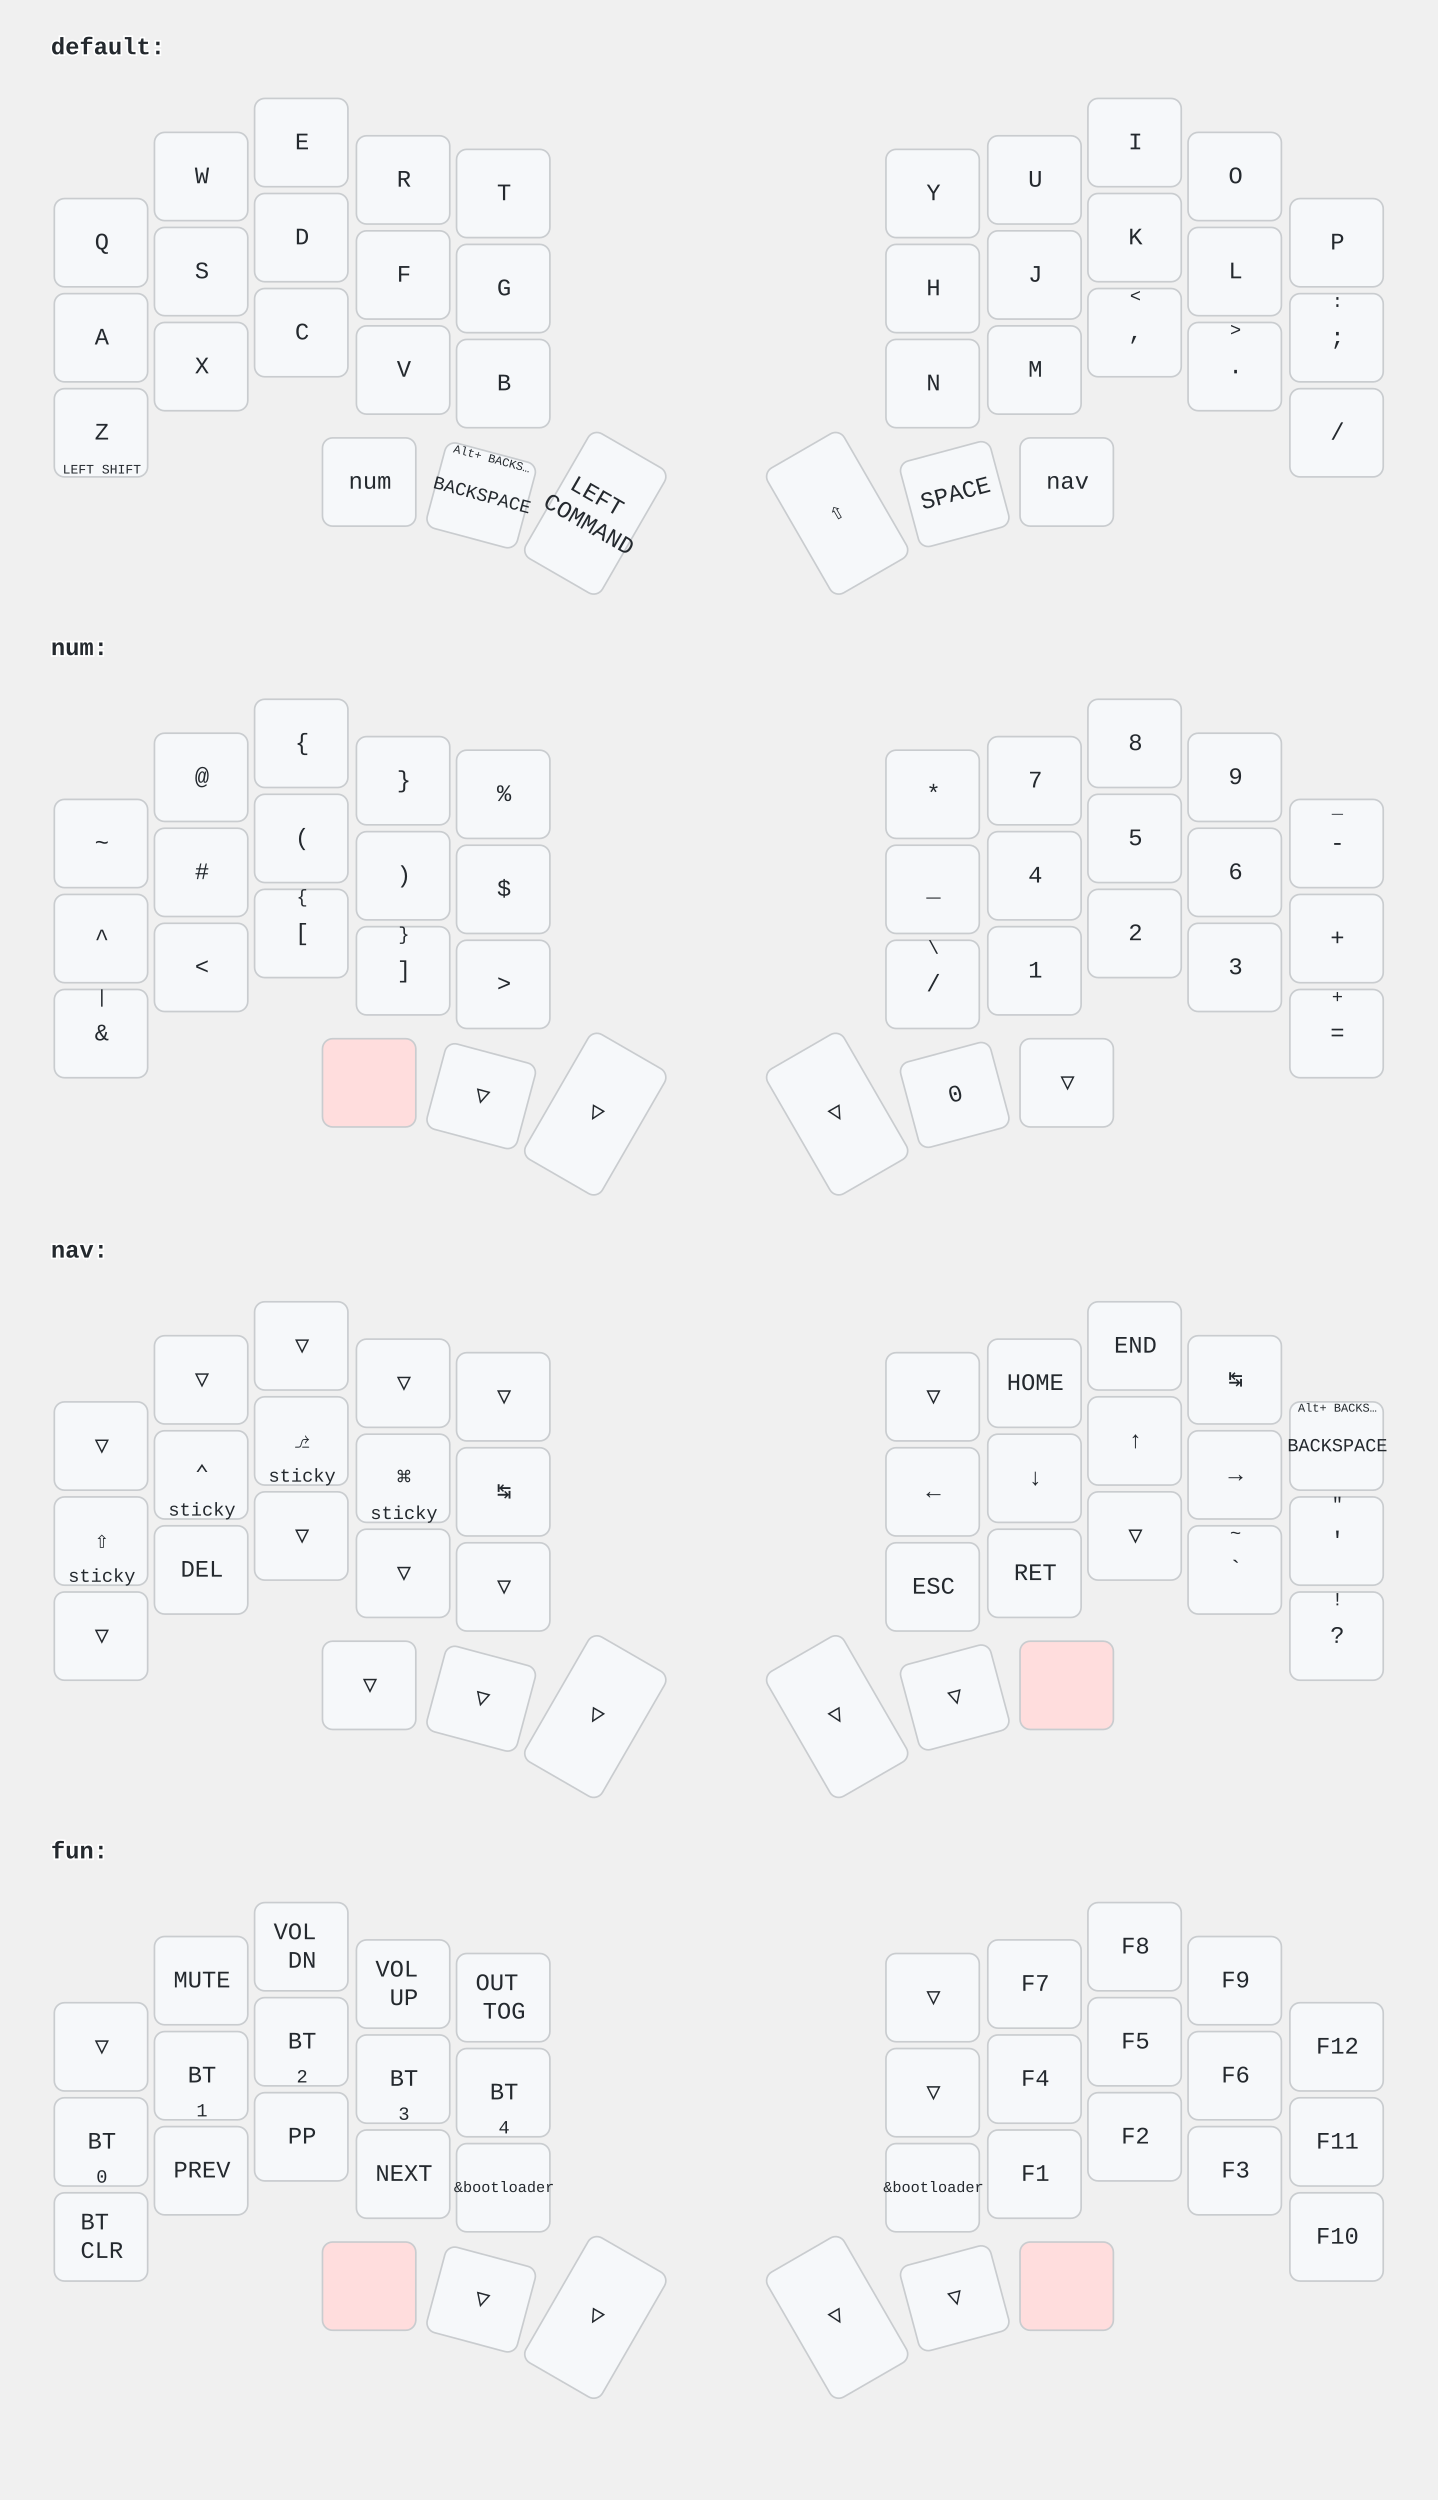
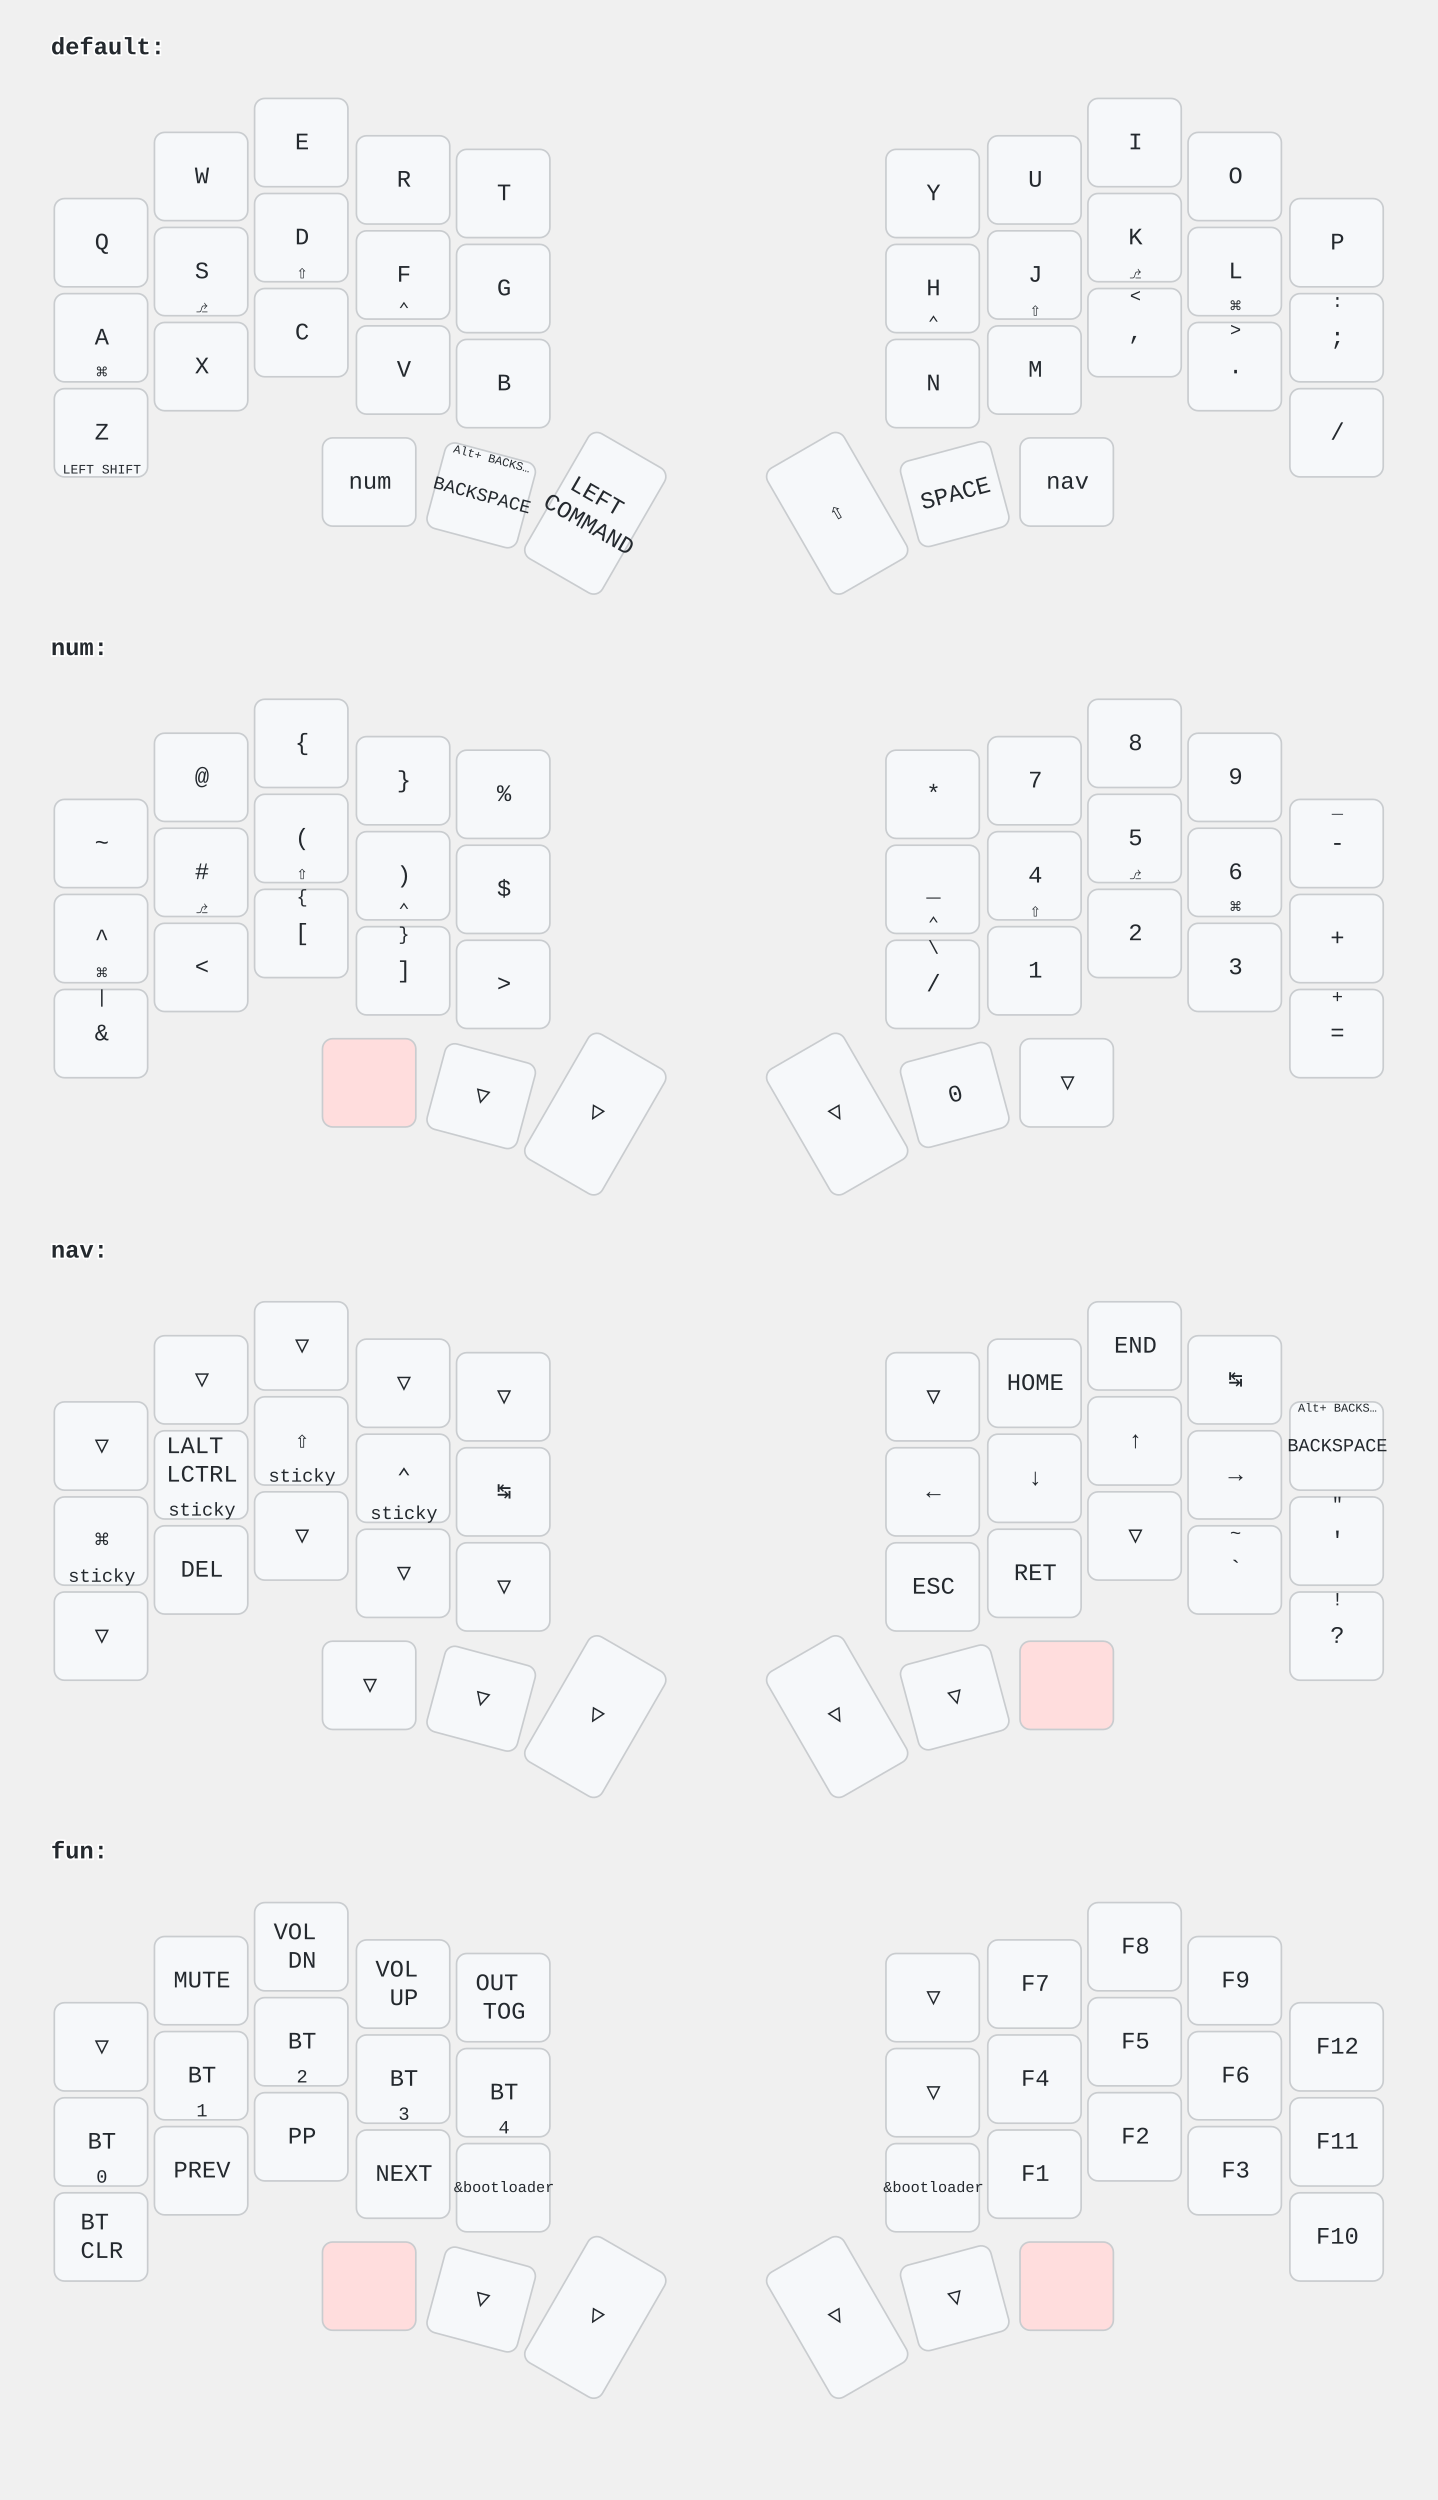
<svg xmlns="http://www.w3.org/2000/svg" width="847" height="1473" viewBox="0 0 847 1473" class="keymap">
  <style>/* font and background color specifications */
svg {
    font-family: SFMono-Regular,Consolas,Liberation Mono,Menlo,monospace;
    font-size: 14px;
    font-kerning: normal;
    text-rendering: optimizeLegibility;
    fill: #24292e;
}

/* default key styling */
rect {
    fill: #f6f8fa;
    stroke: #c9cccf;
    stroke-width: 1;
}

/* color accent for combo boxes */
rect.combo {
    fill: #cdf;
}

/* color accent for held keys */
rect.held, rect.combo.held {
    fill: #fdd;
}

/* color accent for ghost (optional) keys */
rect.ghost, rect.combo.ghost {
    fill: #ddd;
}

text {
    text-anchor: middle;
    dominant-baseline: middle;
}

/* styling for layer labels */
text.label {
    font-weight: bold;
    text-anchor: start;
    stroke: white;
    stroke-width: 2;
    paint-order: stroke;
}

/* styling for combo tap, and key hold/shifted label text */
text.combo, text.hold, text.shifted {
    font-size: 11px;
}

text.hold {
    text-anchor: middle;
    dominant-baseline: auto;
}

text.shifted {
    text-anchor: middle;
    dominant-baseline: hanging;
}

/* styling for hold/shifted label text in combo box */
text.combo.hold, text.combo.shifted {
    font-size: 8px;
}

/* styling for combo dendrons */
path {
    stroke-width: 1;
    stroke: gray;
    fill: none;
}
</style>
  <g transform="translate(30, 0)" class="layer-default">
    <text x="0" y="28" class="label">default:</text>
    <g transform="translate(0, 56)">
      <g transform="translate(30, 87)" class="key keypos-0">
        <rect rx="6" ry="6" x="-28" y="-26" width="55" height="52" class="key" />
        <text x="0" y="0" class="key tap">Q</text>
      </g>
      <g transform="translate(89, 48)" class="key keypos-1">
        <rect rx="6" ry="6" x="-28" y="-26" width="55" height="52" class="key" />
        <text x="0" y="0" class="key tap">W</text>
      </g>
      <g transform="translate(148, 28)" class="key keypos-2">
        <rect rx="6" ry="6" x="-28" y="-26" width="55" height="52" class="key" />
        <text x="0" y="0" class="key tap">E</text>
      </g>
      <g transform="translate(208, 50)" class="key keypos-3">
        <rect rx="6" ry="6" x="-28" y="-26" width="55" height="52" class="key" />
        <text x="0" y="0" class="key tap">R</text>
      </g>
      <g transform="translate(267, 58)" class="key keypos-4">
        <rect rx="6" ry="6" x="-28" y="-26" width="55" height="52" class="key" />
        <text x="0" y="0" class="key tap">T</text>
      </g>
      <g transform="translate(520, 58)" class="key keypos-5">
        <rect rx="6" ry="6" x="-28" y="-26" width="55" height="52" class="key" />
        <text x="0" y="0" class="key tap">Y</text>
      </g>
      <g transform="translate(580, 50)" class="key keypos-6">
        <rect rx="6" ry="6" x="-28" y="-26" width="55" height="52" class="key" />
        <text x="0" y="0" class="key tap">U</text>
      </g>
      <g transform="translate(639, 28)" class="key keypos-7">
        <rect rx="6" ry="6" x="-28" y="-26" width="55" height="52" class="key" />
        <text x="0" y="0" class="key tap">I</text>
      </g>
      <g transform="translate(698, 48)" class="key keypos-8">
        <rect rx="6" ry="6" x="-28" y="-26" width="55" height="52" class="key" />
        <text x="0" y="0" class="key tap">O</text>
      </g>
      <g transform="translate(758, 87)" class="key keypos-9">
        <rect rx="6" ry="6" x="-28" y="-26" width="55" height="52" class="key" />
        <text x="0" y="0" class="key tap">P</text>
      </g>
      <g transform="translate(30, 143)" class="key keypos-10">
        <rect rx="6" ry="6" x="-28" y="-26" width="55" height="52" class="key" />
        <text x="0" y="0" class="key tap">A</text>
+         <text x="0" y="24" class="key hold">⌘</text>
      </g>
      <g transform="translate(89, 104)" class="key keypos-11">
        <rect rx="6" ry="6" x="-28" y="-26" width="55" height="52" class="key" />
        <text x="0" y="0" class="key tap">S</text>
+         <text x="0" y="24" class="key hold">⎇</text>
      </g>
      <g transform="translate(148, 84)" class="key keypos-12">
        <rect rx="6" ry="6" x="-28" y="-26" width="55" height="52" class="key" />
        <text x="0" y="0" class="key tap">D</text>
+         <text x="0" y="24" class="key hold">⇧</text>
      </g>
      <g transform="translate(208, 106)" class="key keypos-13">
        <rect rx="6" ry="6" x="-28" y="-26" width="55" height="52" class="key" />
        <text x="0" y="0" class="key tap">F</text>
+         <text x="0" y="24" class="key hold">⌃</text>
      </g>
      <g transform="translate(267, 114)" class="key keypos-14">
        <rect rx="6" ry="6" x="-28" y="-26" width="55" height="52" class="key" />
        <text x="0" y="0" class="key tap">G</text>
      </g>
      <g transform="translate(520, 114)" class="key keypos-15">
        <rect rx="6" ry="6" x="-28" y="-26" width="55" height="52" class="key" />
        <text x="0" y="0" class="key tap">H</text>
+         <text x="0" y="24" class="key hold">⌃</text>
      </g>
      <g transform="translate(580, 106)" class="key keypos-16">
        <rect rx="6" ry="6" x="-28" y="-26" width="55" height="52" class="key" />
        <text x="0" y="0" class="key tap">J</text>
+         <text x="0" y="24" class="key hold">⇧</text>
      </g>
      <g transform="translate(639, 84)" class="key keypos-17">
        <rect rx="6" ry="6" x="-28" y="-26" width="55" height="52" class="key" />
        <text x="0" y="0" class="key tap">K</text>
+         <text x="0" y="24" class="key hold">⎇</text>
      </g>
      <g transform="translate(698, 104)" class="key keypos-18">
        <rect rx="6" ry="6" x="-28" y="-26" width="55" height="52" class="key" />
        <text x="0" y="0" class="key tap">L</text>
+         <text x="0" y="24" class="key hold">⌘</text>
      </g>
      <g transform="translate(758, 143)" class="key keypos-19">
        <rect rx="6" ry="6" x="-28" y="-26" width="55" height="52" class="key" />
        <text x="0" y="0" class="key tap">;</text>
        <text x="0" y="-24" class="key shifted">:</text>
      </g>
      <g transform="translate(30, 199)" class="key keypos-20">
        <rect rx="6" ry="6" x="-28" y="-26" width="55" height="52" class="key" />
        <text x="0" y="0" class="key tap">Z</text>
        <text x="0" y="24" class="key hold">
          <tspan style="font-size: 70%">LEFT SHIFT</tspan>
        </text>
      </g>
      <g transform="translate(89, 160)" class="key keypos-21">
        <rect rx="6" ry="6" x="-28" y="-26" width="55" height="52" class="key" />
        <text x="0" y="0" class="key tap">X</text>
      </g>
      <g transform="translate(148, 140)" class="key keypos-22">
        <rect rx="6" ry="6" x="-28" y="-26" width="55" height="52" class="key" />
        <text x="0" y="0" class="key tap">C</text>
      </g>
      <g transform="translate(208, 162)" class="key keypos-23">
        <rect rx="6" ry="6" x="-28" y="-26" width="55" height="52" class="key" />
        <text x="0" y="0" class="key tap">V</text>
      </g>
      <g transform="translate(267, 170)" class="key keypos-24">
        <rect rx="6" ry="6" x="-28" y="-26" width="55" height="52" class="key" />
        <text x="0" y="0" class="key tap">B</text>
      </g>
      <g transform="translate(520, 170)" class="key keypos-25">
        <rect rx="6" ry="6" x="-28" y="-26" width="55" height="52" class="key" />
        <text x="0" y="0" class="key tap">N</text>
      </g>
      <g transform="translate(580, 162)" class="key keypos-26">
        <rect rx="6" ry="6" x="-28" y="-26" width="55" height="52" class="key" />
        <text x="0" y="0" class="key tap">M</text>
      </g>
      <g transform="translate(639, 140)" class="key keypos-27">
        <rect rx="6" ry="6" x="-28" y="-26" width="55" height="52" class="key" />
        <text x="0" y="0" class="key tap">,</text>
        <text x="0" y="-24" class="key shifted">&lt;</text>
      </g>
      <g transform="translate(698, 160)" class="key keypos-28">
        <rect rx="6" ry="6" x="-28" y="-26" width="55" height="52" class="key" />
        <text x="0" y="0" class="key tap">.</text>
        <text x="0" y="-24" class="key shifted">&gt;</text>
      </g>
      <g transform="translate(758, 199)" class="key keypos-29">
        <rect rx="6" ry="6" x="-28" y="-26" width="55" height="52" class="key" />
        <text x="0" y="0" class="key tap">/</text>
      </g>
      <g transform="translate(188, 228)" class="key keypos-30">
        <rect rx="6" ry="6" x="-28" y="-26" width="55" height="52" class="key" />
        <text x="0" y="0" class="key tap">num</text>
      </g>
      <g transform="translate(254, 236) rotate(15.0)" class="key keypos-31">
        <rect rx="6" ry="6" x="-28" y="-26" width="55" height="52" class="key" />
        <text x="0" y="0" class="key tap">
          <tspan style="font-size: 78%">BACKSPACE</tspan>
        </text>
        <text x="0" y="-24" class="key shifted">
          <tspan style="font-size: 64%">Alt+ BACKS…</tspan>
        </text>
      </g>
      <g transform="translate(321, 246) rotate(30.0)" class="key keypos-32">
        <rect rx="6" ry="6" x="-26" y="-42" width="52" height="85" class="key" />
        <text x="0" y="0" class="key tap">
          <tspan x="0" dy="-0.6em">LEFT</tspan>
          <tspan x="0" dy="1.2em">COMMAND</tspan>
        </text>
      </g>
      <g transform="translate(463, 246) rotate(-30.0)" class="key keypos-33">
        <rect rx="6" ry="6" x="-26" y="-42" width="52" height="85" class="key" />
        <text x="0" y="0" class="key tap">⇧</text>
      </g>
      <g transform="translate(533, 235) rotate(-15.0)" class="key keypos-34">
        <rect rx="6" ry="6" x="-28" y="-26" width="55" height="52" class="key" />
        <text x="0" y="0" class="key tap">SPACE</text>
      </g>
      <g transform="translate(599, 228)" class="key keypos-35">
        <rect rx="6" ry="6" x="-28" y="-26" width="55" height="52" class="key" />
        <text x="0" y="0" class="key tap">nav</text>
      </g>
    </g>
  </g>
  <g transform="translate(30, 354)" class="layer-num">
    <text x="0" y="28" class="label">num:</text>
    <g transform="translate(0, 56)">
      <g transform="translate(30, 87)" class="key keypos-0">
        <rect rx="6" ry="6" x="-28" y="-26" width="55" height="52" class="key" />
        <text x="0" y="0" class="key tap">~</text>
      </g>
      <g transform="translate(89, 48)" class="key keypos-1">
        <rect rx="6" ry="6" x="-28" y="-26" width="55" height="52" class="key" />
        <text x="0" y="0" class="key tap">@</text>
      </g>
      <g transform="translate(148, 28)" class="key keypos-2">
        <rect rx="6" ry="6" x="-28" y="-26" width="55" height="52" class="key" />
        <text x="0" y="0" class="key tap">{</text>
      </g>
      <g transform="translate(208, 50)" class="key keypos-3">
        <rect rx="6" ry="6" x="-28" y="-26" width="55" height="52" class="key" />
        <text x="0" y="0" class="key tap">}</text>
      </g>
      <g transform="translate(267, 58)" class="key keypos-4">
        <rect rx="6" ry="6" x="-28" y="-26" width="55" height="52" class="key" />
        <text x="0" y="0" class="key tap">%</text>
      </g>
      <g transform="translate(520, 58)" class="key keypos-5">
        <rect rx="6" ry="6" x="-28" y="-26" width="55" height="52" class="key" />
        <text x="0" y="0" class="key tap">*</text>
      </g>
      <g transform="translate(580, 50)" class="key keypos-6">
        <rect rx="6" ry="6" x="-28" y="-26" width="55" height="52" class="key" />
        <text x="0" y="0" class="key tap">7</text>
      </g>
      <g transform="translate(639, 28)" class="key keypos-7">
        <rect rx="6" ry="6" x="-28" y="-26" width="55" height="52" class="key" />
        <text x="0" y="0" class="key tap">8</text>
      </g>
      <g transform="translate(698, 48)" class="key keypos-8">
        <rect rx="6" ry="6" x="-28" y="-26" width="55" height="52" class="key" />
        <text x="0" y="0" class="key tap">9</text>
      </g>
      <g transform="translate(758, 87)" class="key keypos-9">
        <rect rx="6" ry="6" x="-28" y="-26" width="55" height="52" class="key" />
        <text x="0" y="0" class="key tap">-</text>
        <text x="0" y="-24" class="key shifted">_</text>
      </g>
      <g transform="translate(30, 143)" class="key keypos-10">
        <rect rx="6" ry="6" x="-28" y="-26" width="55" height="52" class="key" />
        <text x="0" y="0" class="key tap">^</text>
+         <text x="0" y="24" class="key hold">⌘</text>
      </g>
      <g transform="translate(89, 104)" class="key keypos-11">
        <rect rx="6" ry="6" x="-28" y="-26" width="55" height="52" class="key" />
        <text x="0" y="0" class="key tap">#</text>
+         <text x="0" y="24" class="key hold">⎇</text>
      </g>
      <g transform="translate(148, 84)" class="key keypos-12">
        <rect rx="6" ry="6" x="-28" y="-26" width="55" height="52" class="key" />
        <text x="0" y="0" class="key tap">(</text>
+         <text x="0" y="24" class="key hold">⇧</text>
      </g>
      <g transform="translate(208, 106)" class="key keypos-13">
        <rect rx="6" ry="6" x="-28" y="-26" width="55" height="52" class="key" />
        <text x="0" y="0" class="key tap">)</text>
+         <text x="0" y="24" class="key hold">⌃</text>
      </g>
      <g transform="translate(267, 114)" class="key keypos-14">
        <rect rx="6" ry="6" x="-28" y="-26" width="55" height="52" class="key" />
        <text x="0" y="0" class="key tap">$</text>
      </g>
      <g transform="translate(520, 114)" class="key keypos-15">
        <rect rx="6" ry="6" x="-28" y="-26" width="55" height="52" class="key" />
        <text x="0" y="0" class="key tap">_</text>
+         <text x="0" y="24" class="key hold">⌃</text>
      </g>
      <g transform="translate(580, 106)" class="key keypos-16">
        <rect rx="6" ry="6" x="-28" y="-26" width="55" height="52" class="key" />
        <text x="0" y="0" class="key tap">4</text>
+         <text x="0" y="24" class="key hold">⇧</text>
      </g>
      <g transform="translate(639, 84)" class="key keypos-17">
        <rect rx="6" ry="6" x="-28" y="-26" width="55" height="52" class="key" />
        <text x="0" y="0" class="key tap">5</text>
+         <text x="0" y="24" class="key hold">⎇</text>
      </g>
      <g transform="translate(698, 104)" class="key keypos-18">
        <rect rx="6" ry="6" x="-28" y="-26" width="55" height="52" class="key" />
        <text x="0" y="0" class="key tap">6</text>
+         <text x="0" y="24" class="key hold">⌘</text>
      </g>
      <g transform="translate(758, 143)" class="key keypos-19">
        <rect rx="6" ry="6" x="-28" y="-26" width="55" height="52" class="key" />
        <text x="0" y="0" class="key tap">+</text>
      </g>
      <g transform="translate(30, 199)" class="key keypos-20">
        <rect rx="6" ry="6" x="-28" y="-26" width="55" height="52" class="key" />
        <text x="0" y="0" class="key tap">&amp;</text>
        <text x="0" y="-24" class="key shifted">|</text>
      </g>
      <g transform="translate(89, 160)" class="key keypos-21">
        <rect rx="6" ry="6" x="-28" y="-26" width="55" height="52" class="key" />
        <text x="0" y="0" class="key tap">&lt;</text>
      </g>
      <g transform="translate(148, 140)" class="key keypos-22">
        <rect rx="6" ry="6" x="-28" y="-26" width="55" height="52" class="key" />
        <text x="0" y="0" class="key tap">[</text>
        <text x="0" y="-24" class="key shifted">{</text>
      </g>
      <g transform="translate(208, 162)" class="key keypos-23">
        <rect rx="6" ry="6" x="-28" y="-26" width="55" height="52" class="key" />
        <text x="0" y="0" class="key tap">]</text>
        <text x="0" y="-24" class="key shifted">}</text>
      </g>
      <g transform="translate(267, 170)" class="key keypos-24">
        <rect rx="6" ry="6" x="-28" y="-26" width="55" height="52" class="key" />
        <text x="0" y="0" class="key tap">&gt;</text>
      </g>
      <g transform="translate(520, 170)" class="key keypos-25">
        <rect rx="6" ry="6" x="-28" y="-26" width="55" height="52" class="key" />
        <text x="0" y="0" class="key tap">/</text>
        <text x="0" y="-24" class="key shifted">\</text>
      </g>
      <g transform="translate(580, 162)" class="key keypos-26">
        <rect rx="6" ry="6" x="-28" y="-26" width="55" height="52" class="key" />
        <text x="0" y="0" class="key tap">1</text>
      </g>
      <g transform="translate(639, 140)" class="key keypos-27">
        <rect rx="6" ry="6" x="-28" y="-26" width="55" height="52" class="key" />
        <text x="0" y="0" class="key tap">2</text>
      </g>
      <g transform="translate(698, 160)" class="key keypos-28">
        <rect rx="6" ry="6" x="-28" y="-26" width="55" height="52" class="key" />
        <text x="0" y="0" class="key tap">3</text>
      </g>
      <g transform="translate(758, 199)" class="key keypos-29">
        <rect rx="6" ry="6" x="-28" y="-26" width="55" height="52" class="key" />
        <text x="0" y="0" class="key tap">=</text>
        <text x="0" y="-24" class="key shifted">+</text>
      </g>
      <g transform="translate(188, 228)" class="key held keypos-30">
        <rect rx="6" ry="6" x="-28" y="-26" width="55" height="52" class="key held" />
      </g>
      <g transform="translate(254, 236) rotate(15.0)" class="key trans keypos-31">
        <rect rx="6" ry="6" x="-28" y="-26" width="55" height="52" class="key trans" />
        <text x="0" y="0" class="key trans tap">▽</text>
      </g>
      <g transform="translate(321, 246) rotate(30.0)" class="key trans keypos-32">
        <rect rx="6" ry="6" x="-26" y="-42" width="52" height="85" class="key trans" />
        <text x="0" y="0" class="key trans tap">▽</text>
      </g>
      <g transform="translate(463, 246) rotate(-30.0)" class="key trans keypos-33">
        <rect rx="6" ry="6" x="-26" y="-42" width="52" height="85" class="key trans" />
        <text x="0" y="0" class="key trans tap">▽</text>
      </g>
      <g transform="translate(533, 235) rotate(-15.0)" class="key keypos-34">
        <rect rx="6" ry="6" x="-28" y="-26" width="55" height="52" class="key" />
        <text x="0" y="0" class="key tap">0</text>
      </g>
      <g transform="translate(599, 228)" class="key trans keypos-35">
        <rect rx="6" ry="6" x="-28" y="-26" width="55" height="52" class="key trans" />
        <text x="0" y="0" class="key trans tap">▽</text>
      </g>
    </g>
  </g>
  <g transform="translate(30, 709)" class="layer-nav">
    <text x="0" y="28" class="label">nav:</text>
    <g transform="translate(0, 56)">
      <g transform="translate(30, 87)" class="key trans keypos-0">
        <rect rx="6" ry="6" x="-28" y="-26" width="55" height="52" class="key trans" />
        <text x="0" y="0" class="key trans tap">▽</text>
      </g>
      <g transform="translate(89, 48)" class="key trans keypos-1">
        <rect rx="6" ry="6" x="-28" y="-26" width="55" height="52" class="key trans" />
        <text x="0" y="0" class="key trans tap">▽</text>
      </g>
      <g transform="translate(148, 28)" class="key trans keypos-2">
        <rect rx="6" ry="6" x="-28" y="-26" width="55" height="52" class="key trans" />
        <text x="0" y="0" class="key trans tap">▽</text>
      </g>
      <g transform="translate(208, 50)" class="key trans keypos-3">
        <rect rx="6" ry="6" x="-28" y="-26" width="55" height="52" class="key trans" />
        <text x="0" y="0" class="key trans tap">▽</text>
      </g>
      <g transform="translate(267, 58)" class="key trans keypos-4">
        <rect rx="6" ry="6" x="-28" y="-26" width="55" height="52" class="key trans" />
        <text x="0" y="0" class="key trans tap">▽</text>
      </g>
      <g transform="translate(520, 58)" class="key trans keypos-5">
        <rect rx="6" ry="6" x="-28" y="-26" width="55" height="52" class="key trans" />
        <text x="0" y="0" class="key trans tap">▽</text>
      </g>
      <g transform="translate(580, 50)" class="key keypos-6">
        <rect rx="6" ry="6" x="-28" y="-26" width="55" height="52" class="key" />
        <text x="0" y="0" class="key tap">HOME</text>
      </g>
      <g transform="translate(639, 28)" class="key keypos-7">
        <rect rx="6" ry="6" x="-28" y="-26" width="55" height="52" class="key" />
        <text x="0" y="0" class="key tap">END</text>
      </g>
      <g transform="translate(698, 48)" class="key keypos-8">
        <rect rx="6" ry="6" x="-28" y="-26" width="55" height="52" class="key" />
        <text x="0" y="0" class="key tap">↹</text>
      </g>
      <g transform="translate(758, 87)" class="key keypos-9">
        <rect rx="6" ry="6" x="-28" y="-26" width="55" height="52" class="key" />
        <text x="0" y="0" class="key tap">
          <tspan style="font-size: 78%">BACKSPACE</tspan>
        </text>
        <text x="0" y="-24" class="key shifted">
          <tspan style="font-size: 64%">Alt+ BACKS…</tspan>
        </text>
      </g>
      <g transform="translate(30, 143)" class="key keypos-10">
        <rect rx="6" ry="6" x="-28" y="-26" width="55" height="52" class="key" />
+         <text x="0" y="0" class="key tap">⌘</text>
+         <text x="0" y="24" class="key hold">sticky</text>
+       </g>
+       <g transform="translate(89, 104)" class="key keypos-11">
+         <rect rx="6" ry="6" x="-28" y="-26" width="55" height="52" class="key" />
+         <text x="0" y="0" class="key tap">
+           <tspan x="0" dy="-1.2em">LALT</tspan>
+           <tspan x="0" dy="1.2em">LCTRL</tspan>
+         </text>
+         <text x="0" y="24" class="key hold">sticky</text>
+       </g>
+       <g transform="translate(148, 84)" class="key keypos-12">
+         <rect rx="6" ry="6" x="-28" y="-26" width="55" height="52" class="key" />
        <text x="0" y="0" class="key tap">⇧</text>
        <text x="0" y="24" class="key hold">sticky</text>
      </g>
-       <g transform="translate(89, 104)" class="key keypos-11">
+       <g transform="translate(208, 106)" class="key keypos-13">
        <rect rx="6" ry="6" x="-28" y="-26" width="55" height="52" class="key" />
        <text x="0" y="0" class="key tap">⌃</text>
-         <text x="0" y="24" class="key hold">sticky</text>
-       </g>
-       <g transform="translate(148, 84)" class="key keypos-12">
-         <rect rx="6" ry="6" x="-28" y="-26" width="55" height="52" class="key" />
-         <text x="0" y="0" class="key tap">⎇</text>
-         <text x="0" y="24" class="key hold">sticky</text>
-       </g>
-       <g transform="translate(208, 106)" class="key keypos-13">
-         <rect rx="6" ry="6" x="-28" y="-26" width="55" height="52" class="key" />
-         <text x="0" y="0" class="key tap">⌘</text>
        <text x="0" y="24" class="key hold">sticky</text>
      </g>
      <g transform="translate(267, 114)" class="key keypos-14">
        <rect rx="6" ry="6" x="-28" y="-26" width="55" height="52" class="key" />
        <text x="0" y="0" class="key tap">↹</text>
      </g>
      <g transform="translate(520, 114)" class="key keypos-15">
        <rect rx="6" ry="6" x="-28" y="-26" width="55" height="52" class="key" />
        <text x="0" y="0" class="key tap">←</text>
      </g>
      <g transform="translate(580, 106)" class="key keypos-16">
        <rect rx="6" ry="6" x="-28" y="-26" width="55" height="52" class="key" />
        <text x="0" y="0" class="key tap">↓</text>
      </g>
      <g transform="translate(639, 84)" class="key keypos-17">
        <rect rx="6" ry="6" x="-28" y="-26" width="55" height="52" class="key" />
        <text x="0" y="0" class="key tap">↑</text>
      </g>
      <g transform="translate(698, 104)" class="key keypos-18">
        <rect rx="6" ry="6" x="-28" y="-26" width="55" height="52" class="key" />
        <text x="0" y="0" class="key tap">→</text>
      </g>
      <g transform="translate(758, 143)" class="key keypos-19">
        <rect rx="6" ry="6" x="-28" y="-26" width="55" height="52" class="key" />
        <text x="0" y="0" class="key tap">'</text>
        <text x="0" y="-24" class="key shifted">"</text>
      </g>
      <g transform="translate(30, 199)" class="key trans keypos-20">
        <rect rx="6" ry="6" x="-28" y="-26" width="55" height="52" class="key trans" />
        <text x="0" y="0" class="key trans tap">▽</text>
      </g>
      <g transform="translate(89, 160)" class="key keypos-21">
        <rect rx="6" ry="6" x="-28" y="-26" width="55" height="52" class="key" />
        <text x="0" y="0" class="key tap">DEL</text>
      </g>
      <g transform="translate(148, 140)" class="key trans keypos-22">
        <rect rx="6" ry="6" x="-28" y="-26" width="55" height="52" class="key trans" />
        <text x="0" y="0" class="key trans tap">▽</text>
      </g>
      <g transform="translate(208, 162)" class="key trans keypos-23">
        <rect rx="6" ry="6" x="-28" y="-26" width="55" height="52" class="key trans" />
        <text x="0" y="0" class="key trans tap">▽</text>
      </g>
      <g transform="translate(267, 170)" class="key trans keypos-24">
        <rect rx="6" ry="6" x="-28" y="-26" width="55" height="52" class="key trans" />
        <text x="0" y="0" class="key trans tap">▽</text>
      </g>
      <g transform="translate(520, 170)" class="key keypos-25">
        <rect rx="6" ry="6" x="-28" y="-26" width="55" height="52" class="key" />
        <text x="0" y="0" class="key tap">ESC</text>
      </g>
      <g transform="translate(580, 162)" class="key keypos-26">
        <rect rx="6" ry="6" x="-28" y="-26" width="55" height="52" class="key" />
        <text x="0" y="0" class="key tap">RET</text>
      </g>
      <g transform="translate(639, 140)" class="key trans keypos-27">
        <rect rx="6" ry="6" x="-28" y="-26" width="55" height="52" class="key trans" />
        <text x="0" y="0" class="key trans tap">▽</text>
      </g>
      <g transform="translate(698, 160)" class="key keypos-28">
        <rect rx="6" ry="6" x="-28" y="-26" width="55" height="52" class="key" />
        <text x="0" y="0" class="key tap">`</text>
        <text x="0" y="-24" class="key shifted">~</text>
      </g>
      <g transform="translate(758, 199)" class="key keypos-29">
        <rect rx="6" ry="6" x="-28" y="-26" width="55" height="52" class="key" />
        <text x="0" y="0" class="key tap">?</text>
        <text x="0" y="-24" class="key shifted">!</text>
      </g>
      <g transform="translate(188, 228)" class="key trans keypos-30">
        <rect rx="6" ry="6" x="-28" y="-26" width="55" height="52" class="key trans" />
        <text x="0" y="0" class="key trans tap">▽</text>
      </g>
      <g transform="translate(254, 236) rotate(15.0)" class="key trans keypos-31">
        <rect rx="6" ry="6" x="-28" y="-26" width="55" height="52" class="key trans" />
        <text x="0" y="0" class="key trans tap">▽</text>
      </g>
      <g transform="translate(321, 246) rotate(30.0)" class="key trans keypos-32">
        <rect rx="6" ry="6" x="-26" y="-42" width="52" height="85" class="key trans" />
        <text x="0" y="0" class="key trans tap">▽</text>
      </g>
      <g transform="translate(463, 246) rotate(-30.0)" class="key trans keypos-33">
        <rect rx="6" ry="6" x="-26" y="-42" width="52" height="85" class="key trans" />
        <text x="0" y="0" class="key trans tap">▽</text>
      </g>
      <g transform="translate(533, 235) rotate(-15.0)" class="key trans keypos-34">
        <rect rx="6" ry="6" x="-28" y="-26" width="55" height="52" class="key trans" />
        <text x="0" y="0" class="key trans tap">▽</text>
      </g>
      <g transform="translate(599, 228)" class="key held keypos-35">
        <rect rx="6" ry="6" x="-28" y="-26" width="55" height="52" class="key held" />
      </g>
    </g>
  </g>
  <g transform="translate(30, 1063)" class="layer-fun">
    <text x="0" y="28" class="label">fun:</text>
    <g transform="translate(0, 56)">
      <g transform="translate(30, 87)" class="key trans keypos-0">
        <rect rx="6" ry="6" x="-28" y="-26" width="55" height="52" class="key trans" />
        <text x="0" y="0" class="key trans tap">▽</text>
      </g>
      <g transform="translate(89, 48)" class="key keypos-1">
        <rect rx="6" ry="6" x="-28" y="-26" width="55" height="52" class="key" />
        <text x="0" y="0" class="key tap">MUTE</text>
      </g>
      <g transform="translate(148, 28)" class="key keypos-2">
        <rect rx="6" ry="6" x="-28" y="-26" width="55" height="52" class="key" />
        <text x="0" y="0" class="key tap">
          <tspan x="0" dy="-0.6em">VOL</tspan>
          <tspan x="0" dy="1.2em">DN</tspan>
        </text>
      </g>
      <g transform="translate(208, 50)" class="key keypos-3">
        <rect rx="6" ry="6" x="-28" y="-26" width="55" height="52" class="key" />
        <text x="0" y="0" class="key tap">
          <tspan x="0" dy="-0.6em">VOL</tspan>
          <tspan x="0" dy="1.2em">UP</tspan>
        </text>
      </g>
      <g transform="translate(267, 58)" class="key keypos-4">
        <rect rx="6" ry="6" x="-28" y="-26" width="55" height="52" class="key" />
        <text x="0" y="0" class="key tap">
          <tspan x="0" dy="-0.6em">OUT</tspan>
          <tspan x="0" dy="1.2em">TOG</tspan>
        </text>
      </g>
      <g transform="translate(520, 58)" class="key trans keypos-5">
        <rect rx="6" ry="6" x="-28" y="-26" width="55" height="52" class="key trans" />
        <text x="0" y="0" class="key trans tap">▽</text>
      </g>
      <g transform="translate(580, 50)" class="key keypos-6">
        <rect rx="6" ry="6" x="-28" y="-26" width="55" height="52" class="key" />
        <text x="0" y="0" class="key tap">F7</text>
      </g>
      <g transform="translate(639, 28)" class="key keypos-7">
        <rect rx="6" ry="6" x="-28" y="-26" width="55" height="52" class="key" />
        <text x="0" y="0" class="key tap">F8</text>
      </g>
      <g transform="translate(698, 48)" class="key keypos-8">
        <rect rx="6" ry="6" x="-28" y="-26" width="55" height="52" class="key" />
        <text x="0" y="0" class="key tap">F9</text>
      </g>
      <g transform="translate(758, 87)" class="key keypos-9">
        <rect rx="6" ry="6" x="-28" y="-26" width="55" height="52" class="key" />
        <text x="0" y="0" class="key tap">F12</text>
      </g>
      <g transform="translate(30, 143)" class="key keypos-10">
        <rect rx="6" ry="6" x="-28" y="-26" width="55" height="52" class="key" />
        <text x="0" y="0" class="key tap">BT</text>
        <text x="0" y="24" class="key hold">0</text>
      </g>
      <g transform="translate(89, 104)" class="key keypos-11">
        <rect rx="6" ry="6" x="-28" y="-26" width="55" height="52" class="key" />
        <text x="0" y="0" class="key tap">BT</text>
        <text x="0" y="24" class="key hold">1</text>
      </g>
      <g transform="translate(148, 84)" class="key keypos-12">
        <rect rx="6" ry="6" x="-28" y="-26" width="55" height="52" class="key" />
        <text x="0" y="0" class="key tap">BT</text>
        <text x="0" y="24" class="key hold">2</text>
      </g>
      <g transform="translate(208, 106)" class="key keypos-13">
        <rect rx="6" ry="6" x="-28" y="-26" width="55" height="52" class="key" />
        <text x="0" y="0" class="key tap">BT</text>
        <text x="0" y="24" class="key hold">3</text>
      </g>
      <g transform="translate(267, 114)" class="key keypos-14">
        <rect rx="6" ry="6" x="-28" y="-26" width="55" height="52" class="key" />
        <text x="0" y="0" class="key tap">BT</text>
        <text x="0" y="24" class="key hold">4</text>
      </g>
      <g transform="translate(520, 114)" class="key trans keypos-15">
        <rect rx="6" ry="6" x="-28" y="-26" width="55" height="52" class="key trans" />
        <text x="0" y="0" class="key trans tap">▽</text>
      </g>
      <g transform="translate(580, 106)" class="key keypos-16">
        <rect rx="6" ry="6" x="-28" y="-26" width="55" height="52" class="key" />
        <text x="0" y="0" class="key tap">F4</text>
      </g>
      <g transform="translate(639, 84)" class="key keypos-17">
        <rect rx="6" ry="6" x="-28" y="-26" width="55" height="52" class="key" />
        <text x="0" y="0" class="key tap">F5</text>
      </g>
      <g transform="translate(698, 104)" class="key keypos-18">
        <rect rx="6" ry="6" x="-28" y="-26" width="55" height="52" class="key" />
        <text x="0" y="0" class="key tap">F6</text>
      </g>
      <g transform="translate(758, 143)" class="key keypos-19">
        <rect rx="6" ry="6" x="-28" y="-26" width="55" height="52" class="key" />
        <text x="0" y="0" class="key tap">F11</text>
      </g>
      <g transform="translate(30, 199)" class="key keypos-20">
        <rect rx="6" ry="6" x="-28" y="-26" width="55" height="52" class="key" />
        <text x="0" y="0" class="key tap">
          <tspan x="0" dy="-0.6em">BT</tspan>
          <tspan x="0" dy="1.2em">CLR</tspan>
        </text>
      </g>
      <g transform="translate(89, 160)" class="key keypos-21">
        <rect rx="6" ry="6" x="-28" y="-26" width="55" height="52" class="key" />
        <text x="0" y="0" class="key tap">PREV</text>
      </g>
      <g transform="translate(148, 140)" class="key keypos-22">
        <rect rx="6" ry="6" x="-28" y="-26" width="55" height="52" class="key" />
        <text x="0" y="0" class="key tap">PP</text>
      </g>
      <g transform="translate(208, 162)" class="key keypos-23">
        <rect rx="6" ry="6" x="-28" y="-26" width="55" height="52" class="key" />
        <text x="0" y="0" class="key tap">NEXT</text>
      </g>
      <g transform="translate(267, 170)" class="key keypos-24">
        <rect rx="6" ry="6" x="-28" y="-26" width="55" height="52" class="key" />
        <text x="0" y="0" class="key tap">
          <tspan style="font-size: 64%">&amp;bootloader</tspan>
        </text>
      </g>
      <g transform="translate(520, 170)" class="key keypos-25">
        <rect rx="6" ry="6" x="-28" y="-26" width="55" height="52" class="key" />
        <text x="0" y="0" class="key tap">
          <tspan style="font-size: 64%">&amp;bootloader</tspan>
        </text>
      </g>
      <g transform="translate(580, 162)" class="key keypos-26">
        <rect rx="6" ry="6" x="-28" y="-26" width="55" height="52" class="key" />
        <text x="0" y="0" class="key tap">F1</text>
      </g>
      <g transform="translate(639, 140)" class="key keypos-27">
        <rect rx="6" ry="6" x="-28" y="-26" width="55" height="52" class="key" />
        <text x="0" y="0" class="key tap">F2</text>
      </g>
      <g transform="translate(698, 160)" class="key keypos-28">
        <rect rx="6" ry="6" x="-28" y="-26" width="55" height="52" class="key" />
        <text x="0" y="0" class="key tap">F3</text>
      </g>
      <g transform="translate(758, 199)" class="key keypos-29">
        <rect rx="6" ry="6" x="-28" y="-26" width="55" height="52" class="key" />
        <text x="0" y="0" class="key tap">F10</text>
      </g>
      <g transform="translate(188, 228)" class="key held keypos-30">
        <rect rx="6" ry="6" x="-28" y="-26" width="55" height="52" class="key held" />
      </g>
      <g transform="translate(254, 236) rotate(15.0)" class="key trans keypos-31">
        <rect rx="6" ry="6" x="-28" y="-26" width="55" height="52" class="key trans" />
        <text x="0" y="0" class="key trans tap">▽</text>
      </g>
      <g transform="translate(321, 246) rotate(30.0)" class="key trans keypos-32">
        <rect rx="6" ry="6" x="-26" y="-42" width="52" height="85" class="key trans" />
        <text x="0" y="0" class="key trans tap">▽</text>
      </g>
      <g transform="translate(463, 246) rotate(-30.0)" class="key trans keypos-33">
        <rect rx="6" ry="6" x="-26" y="-42" width="52" height="85" class="key trans" />
        <text x="0" y="0" class="key trans tap">▽</text>
      </g>
      <g transform="translate(533, 235) rotate(-15.0)" class="key trans keypos-34">
        <rect rx="6" ry="6" x="-28" y="-26" width="55" height="52" class="key trans" />
        <text x="0" y="0" class="key trans tap">▽</text>
      </g>
      <g transform="translate(599, 228)" class="key held keypos-35">
        <rect rx="6" ry="6" x="-28" y="-26" width="55" height="52" class="key held" />
      </g>
    </g>
  </g>
</svg>
